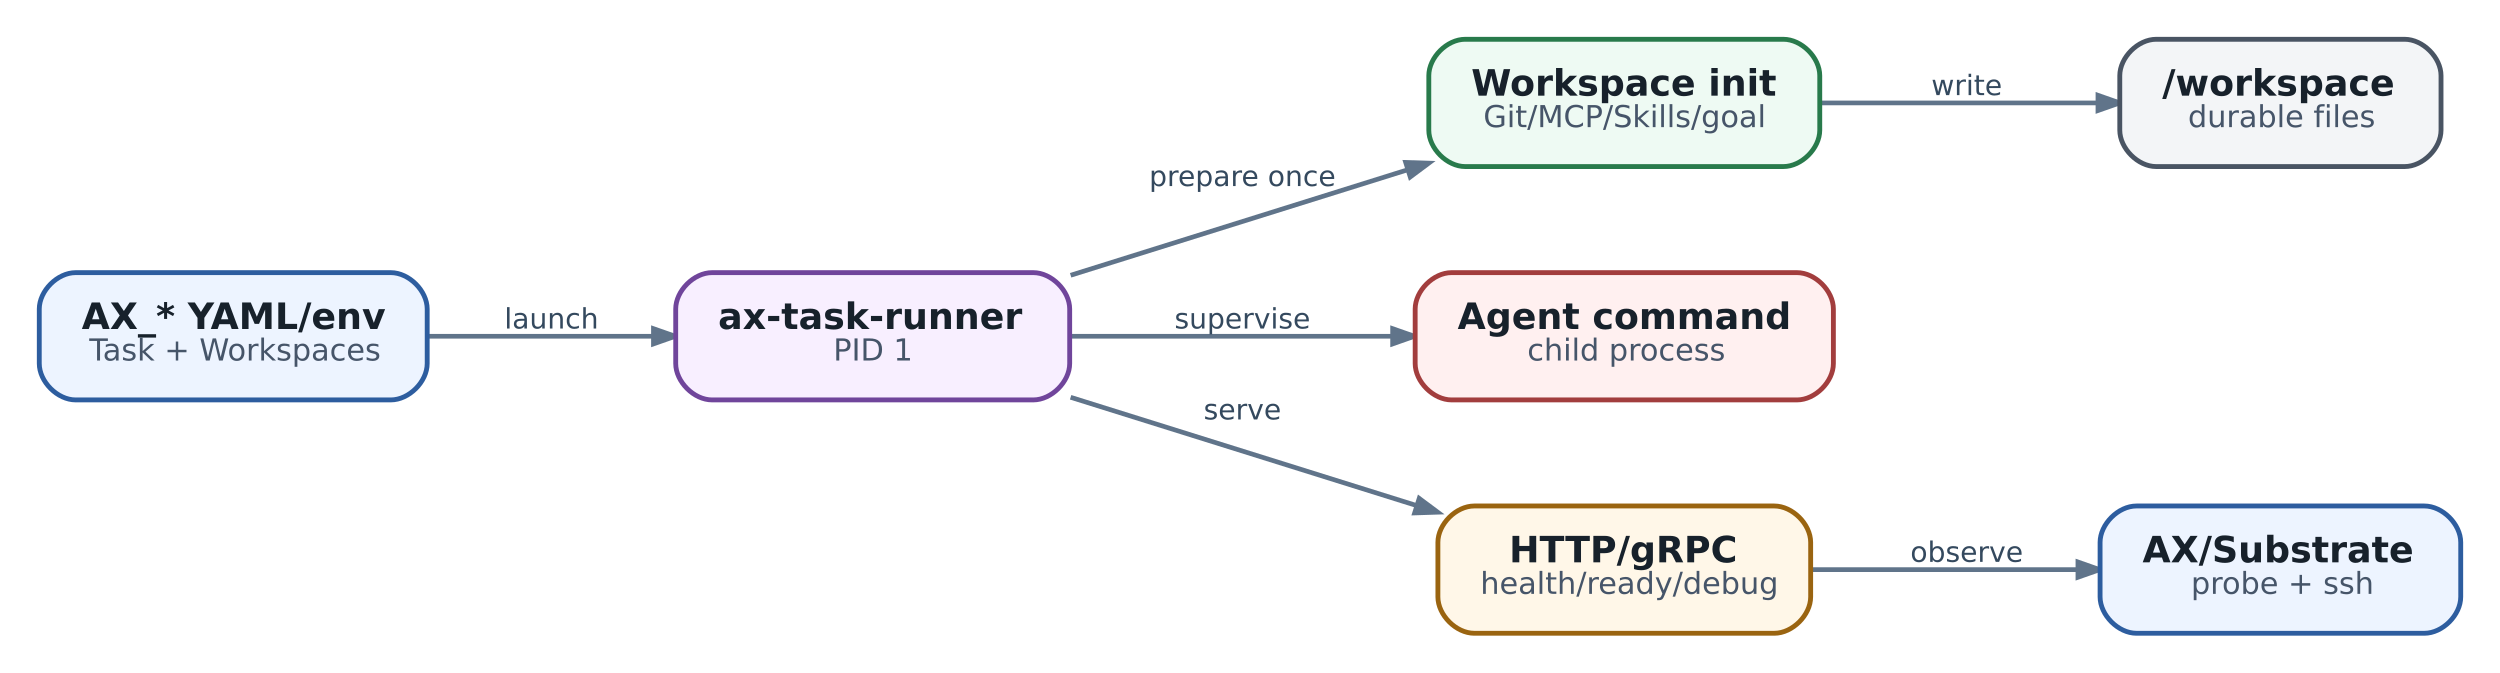
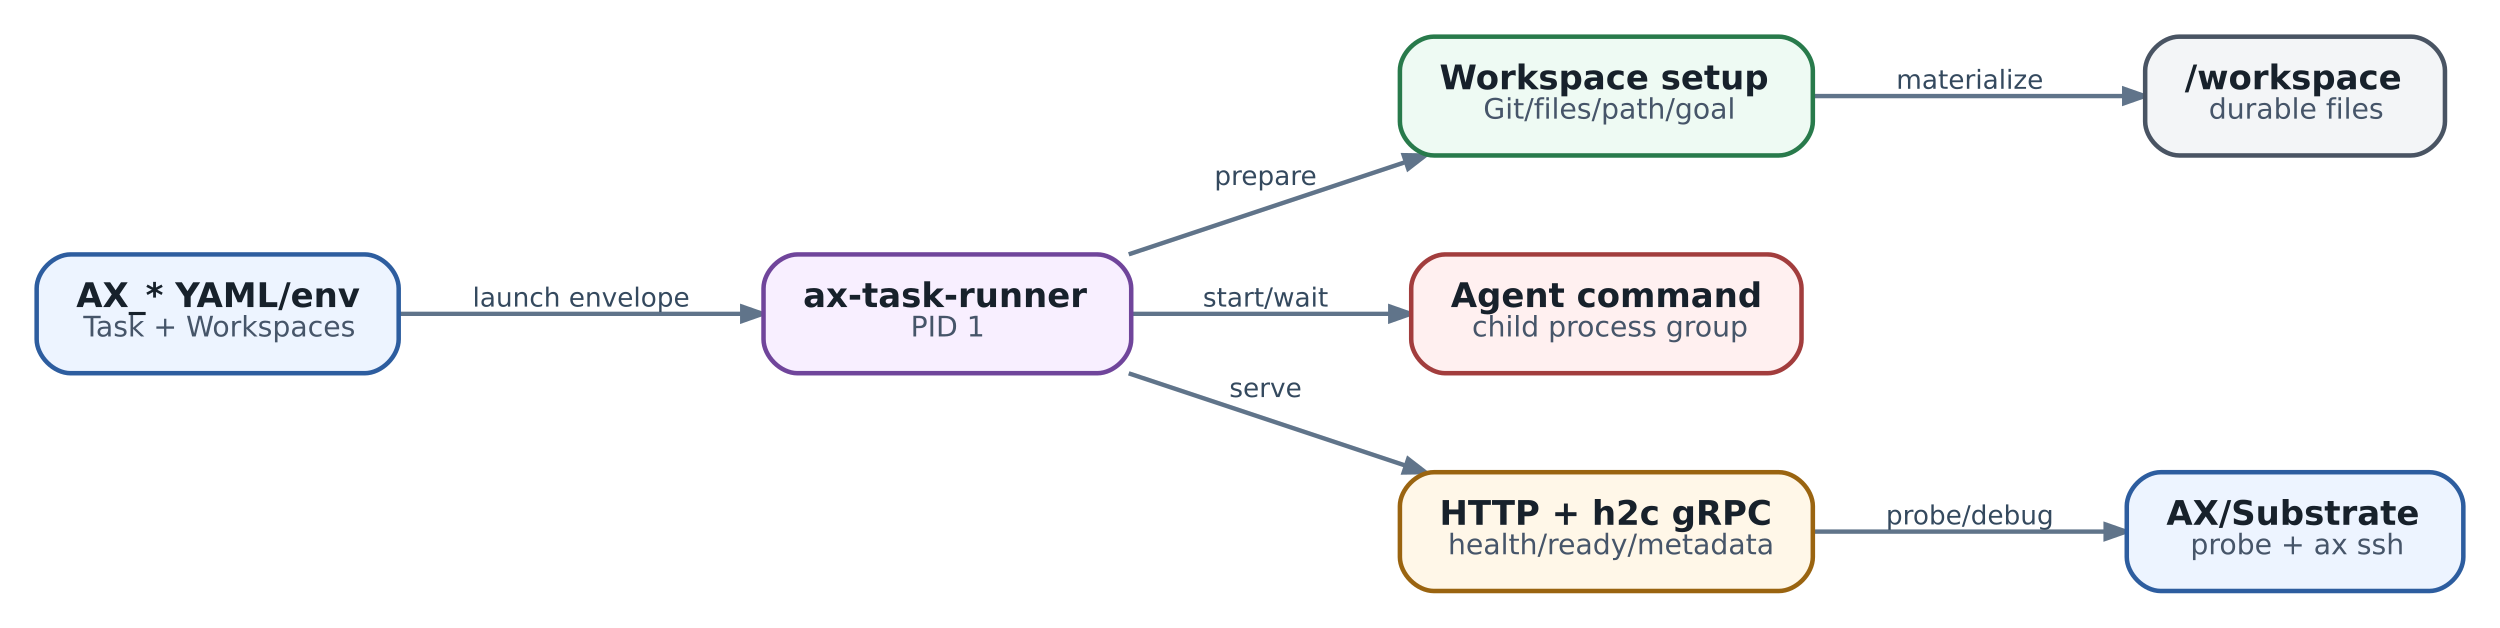
- <svg xmlns="http://www.w3.org/2000/svg" aria-label="Runner contract: почему PID 1 здесь является частью платформенного API" class="diagram diagram-redrawn" height="221.92" role="img" style="width:100%;height:auto;overflow:visible" viewBox="0 0 824.92 221.92" width="824.92">
+ <svg xmlns="http://www.w3.org/2000/svg" aria-label="Runner contract: граница между AX, sandbox и agent process" class="diagram diagram-redrawn" height="221.92" role="img" style="width:100%;height:auto;overflow:visible" viewBox="0 0 883.92 221.92" width="883.92">
  <g class="graph" transform="scale(1 1) rotate(0) translate(12.96 208.96)">
    <g class="edge">
-       <path d="M128.27,-98C151.68,-98 178.38,-98 202.47,-98" fill="none" stroke="#60748a" stroke-width="1.55" />
-       <polygon fill="#60748a" points="202.66,-100.52 209.86,-98 202.66,-95.48 202.66,-100.52" stroke="#60748a" stroke-width="1.55" />
-       <text fill="#34495e" font-family="DejaVu Sans" font-size="9.30" text-anchor="middle" x="169" y="-100.56">launch</text>
+       <path d="M128.28,-98C164.93,-98 211.18,-98 249.18,-98" fill="none" stroke="#60748a" stroke-width="1.55" />
+       <polygon fill="#60748a" points="249.47,-100.52 256.67,-98 249.47,-95.48 249.47,-100.52" stroke="#60748a" stroke-width="1.55" />
+       <text fill="#34495e" font-family="DejaVu Sans" font-size="9.30" text-anchor="middle" x="192.5" y="-100.56">launch envelope</text>
    </g>
    <g class="edge">
-       <path d="M340.31,-118.13C374.48,-128.82 416.54,-141.99 451.58,-152.96" fill="none" stroke="#60748a" stroke-width="1.55" />
-       <polygon fill="#60748a" points="450.86,-155.37 458.49,-155.12 452.37,-150.56 450.86,-155.37" stroke="#60748a" stroke-width="1.55" />
-       <text fill="#34495e" font-family="DejaVu Sans" font-size="9.30" text-anchor="middle" x="397" y="-147.56">prepare once</text>
+       <path d="M386.12,-119.04C416.42,-129.14 452.83,-141.28 483.98,-151.66" fill="none" stroke="#60748a" stroke-width="1.55" />
+       <polygon fill="#60748a" points="483.33,-154.1 490.95,-153.98 484.92,-149.32 483.33,-154.1" stroke="#60748a" stroke-width="1.55" />
+       <text fill="#34495e" font-family="DejaVu Sans" font-size="9.30" text-anchor="middle" x="434.5" y="-143.56">prepare</text>
    </g>
    <g class="edge">
-       <path d="M340.31,-98C372.74,-98 412.27,-98 446.17,-98" fill="none" stroke="#60748a" stroke-width="1.55" />
-       <polygon fill="#60748a" points="446.56,-100.52 453.76,-98 446.56,-95.48 446.56,-100.52" stroke="#60748a" stroke-width="1.55" />
-       <text fill="#34495e" font-family="DejaVu Sans" font-size="9.30" text-anchor="middle" x="397" y="-100.56">supervise</text>
+       <path d="M387.04,-98C415.35,-98 448.85,-98 478.38,-98" fill="none" stroke="#60748a" stroke-width="1.55" />
+       <polygon fill="#60748a" points="478.59,-100.52 485.79,-98 478.59,-95.48 478.59,-100.52" stroke="#60748a" stroke-width="1.55" />
+       <text fill="#34495e" font-family="DejaVu Sans" font-size="9.30" text-anchor="middle" x="434.5" y="-100.56">start/wait</text>
    </g>
    <g class="edge">
-       <path d="M340.31,-77.87C375.41,-66.88 418.84,-53.29 454.44,-42.15" fill="none" stroke="#60748a" stroke-width="1.55" />
-       <polygon fill="#60748a" points="455.33,-44.51 461.45,-39.95 453.82,-39.7 455.33,-44.51" stroke="#60748a" stroke-width="1.55" />
-       <text fill="#34495e" font-family="DejaVu Sans" font-size="9.30" text-anchor="middle" x="397" y="-70.56">serve</text>
+       <path d="M386.12,-76.96C416.42,-66.86 452.83,-54.72 483.98,-44.34" fill="none" stroke="#60748a" stroke-width="1.55" />
+       <polygon fill="#60748a" points="484.92,-46.68 490.95,-42.02 483.33,-41.9 484.92,-46.68" stroke="#60748a" stroke-width="1.55" />
+       <text fill="#34495e" font-family="DejaVu Sans" font-size="9.30" text-anchor="middle" x="434.5" y="-68.56">serve</text>
    </g>
    <g class="edge">
-       <path d="M587.78,-175C616.68,-175 650.66,-175 679.04,-175" fill="none" stroke="#60748a" stroke-width="1.55" />
-       <polygon fill="#60748a" points="679.3,-177.52 686.5,-175 679.3,-172.48 679.3,-177.52" stroke="#60748a" stroke-width="1.55" />
-       <text fill="#34495e" font-family="DejaVu Sans" font-size="9.30" text-anchor="middle" x="636" y="-177.56">write</text>
+       <path d="M628.13,-175C663.15,-175 704.71,-175 737.91,-175" fill="none" stroke="#60748a" stroke-width="1.55" />
+       <polygon fill="#60748a" points="738.09,-177.52 745.29,-175 738.09,-172.48 738.09,-177.52" stroke="#60748a" stroke-width="1.55" />
+       <text fill="#34495e" font-family="DejaVu Sans" font-size="9.30" text-anchor="middle" x="683.5" y="-177.56">materialize</text>
    </g>
    <g class="edge">
-       <path d="M584.61,-21C612.01,-21 644.47,-21 672.49,-21" fill="none" stroke="#60748a" stroke-width="1.55" />
-       <polygon fill="#60748a" points="672.69,-23.52 679.89,-21 672.69,-18.48 672.69,-23.52" stroke="#60748a" stroke-width="1.55" />
-       <text fill="#34495e" font-family="DejaVu Sans" font-size="9.30" text-anchor="middle" x="636" y="-23.56">observe</text>
+       <path d="M628.13,-21C660.81,-21 699.2,-21 731.16,-21" fill="none" stroke="#60748a" stroke-width="1.55" />
+       <polygon fill="#60748a" points="731.52,-23.52 738.72,-21 731.52,-18.48 731.52,-23.52" stroke="#60748a" stroke-width="1.55" />
+       <text fill="#34495e" font-family="DejaVu Sans" font-size="9.30" text-anchor="middle" x="683.5" y="-23.56">probe/debug</text>
    </g>
    <g class="node">
      <path d="M116,-119C116,-119 12,-119 12,-119 6,-119 0,-113 0,-107 0,-107 0,-89 0,-89 0,-83 6,-77 12,-77 12,-77 116,-77 116,-77 122,-77 128,-83 128,-89 128,-89 128,-107 128,-107 128,-113 122,-119 116,-119" fill="#edf4ff" stroke="#2d5d9f" stroke-width="1.6" />
      <text fill="#17212b" font-family="DejaVu Sans" font-size="12.00" font-weight="bold" text-anchor="start" x="14" y="-100.4">AX_* YAML/env</text>
      <text fill="#465569" font-family="DejaVu Sans" font-size="10.00" text-anchor="start" x="16.5" y="-90">Task + Workspaces</text>
    </g>
    <g class="node">
-       <path d="M328,-119C328,-119 222,-119 222,-119 216,-119 210,-113 210,-107 210,-107 210,-89 210,-89 210,-83 216,-77 222,-77 222,-77 328,-77 328,-77 334,-77 340,-83 340,-89 340,-89 340,-107 340,-107 340,-113 334,-119 328,-119" fill="#f8efff" stroke="#70459b" stroke-width="1.6" />
-       <text fill="#17212b" font-family="DejaVu Sans" font-size="12.00" font-weight="bold" text-anchor="start" x="224" y="-100.4">ax-task-runner</text>
-       <text fill="#465569" font-family="DejaVu Sans" font-size="10.00" text-anchor="start" x="262" y="-90">PID 1</text>
+       <path d="M375,-119C375,-119 269,-119 269,-119 263,-119 257,-113 257,-107 257,-107 257,-89 257,-89 257,-83 263,-77 269,-77 269,-77 375,-77 375,-77 381,-77 387,-83 387,-89 387,-89 387,-107 387,-107 387,-113 381,-119 375,-119" fill="#f8efff" stroke="#70459b" stroke-width="1.6" />
+       <text fill="#17212b" font-family="DejaVu Sans" font-size="12.00" font-weight="bold" text-anchor="start" x="271" y="-100.4">ax-task-runner</text>
+       <text fill="#465569" font-family="DejaVu Sans" font-size="10.00" text-anchor="start" x="309" y="-90">PID 1</text>
    </g>
    <g class="node">
-       <path d="M575.5,-196C575.5,-196 470.5,-196 470.5,-196 464.5,-196 458.5,-190 458.5,-184 458.5,-184 458.5,-166 458.5,-166 458.5,-160 464.5,-154 470.5,-154 470.5,-154 575.5,-154 575.5,-154 581.5,-154 587.5,-160 587.5,-166 587.5,-166 587.5,-184 587.5,-184 587.5,-190 581.5,-196 575.5,-196" fill="#eefaf3" stroke="#287a4b" stroke-width="1.6" />
-       <text fill="#17212b" font-family="DejaVu Sans" font-size="12.00" font-weight="bold" text-anchor="start" x="472.5" y="-177.4">Workspace init</text>
-       <text fill="#465569" font-family="DejaVu Sans" font-size="10.00" text-anchor="start" x="476.5" y="-167">Git/MCP/Skills/goal</text>
+       <path d="M616,-196C616,-196 494,-196 494,-196 488,-196 482,-190 482,-184 482,-184 482,-166 482,-166 482,-160 488,-154 494,-154 494,-154 616,-154 616,-154 622,-154 628,-160 628,-166 628,-166 628,-184 628,-184 628,-190 622,-196 616,-196" fill="#eefaf3" stroke="#287a4b" stroke-width="1.6" />
+       <text fill="#17212b" font-family="DejaVu Sans" font-size="12.00" font-weight="bold" text-anchor="start" x="496" y="-177.4">Workspace setup</text>
+       <text fill="#465569" font-family="DejaVu Sans" font-size="10.00" text-anchor="start" x="511.5" y="-167">Git/files/path/goal</text>
    </g>
    <g class="node">
-       <path d="M580,-119C580,-119 466,-119 466,-119 460,-119 454,-113 454,-107 454,-107 454,-89 454,-89 454,-83 460,-77 466,-77 466,-77 580,-77 580,-77 586,-77 592,-83 592,-89 592,-89 592,-107 592,-107 592,-113 586,-119 580,-119" fill="#fff0f0" stroke="#a23d3d" stroke-width="1.6" />
-       <text fill="#17212b" font-family="DejaVu Sans" font-size="12.00" font-weight="bold" text-anchor="start" x="468" y="-100.4">Agent command</text>
-       <text fill="#465569" font-family="DejaVu Sans" font-size="10.00" text-anchor="start" x="491" y="-90">child process</text>
+       <path d="M612,-119C612,-119 498,-119 498,-119 492,-119 486,-113 486,-107 486,-107 486,-89 486,-89 486,-83 492,-77 498,-77 498,-77 612,-77 612,-77 618,-77 624,-83 624,-89 624,-89 624,-107 624,-107 624,-113 618,-119 612,-119" fill="#fff0f0" stroke="#a23d3d" stroke-width="1.6" />
+       <text fill="#17212b" font-family="DejaVu Sans" font-size="12.00" font-weight="bold" text-anchor="start" x="500" y="-100.4">Agent command</text>
+       <text fill="#465569" font-family="DejaVu Sans" font-size="10.00" text-anchor="start" x="507.5" y="-90">child process group</text>
    </g>
    <g class="node">
-       <path d="M572.5,-42C572.5,-42 473.5,-42 473.5,-42 467.5,-42 461.5,-36 461.5,-30 461.5,-30 461.5,-12 461.5,-12 461.5,-6 467.5,0 473.5,0 473.5,0 572.5,0 572.5,0 578.5,0 584.5,-6 584.5,-12 584.5,-12 584.5,-30 584.5,-30 584.5,-36 578.5,-42 572.5,-42" fill="#fff7e8" stroke="#9a6410" stroke-width="1.6" />
-       <text fill="#17212b" font-family="DejaVu Sans" font-size="12.00" font-weight="bold" text-anchor="start" x="485" y="-23.4">HTTP/gRPC</text>
-       <text fill="#465569" font-family="DejaVu Sans" font-size="10.00" text-anchor="start" x="475.5" y="-13">health/ready/debug</text>
+       <path d="M616,-42C616,-42 494,-42 494,-42 488,-42 482,-36 482,-30 482,-30 482,-12 482,-12 482,-6 488,0 494,0 494,0 616,0 616,0 622,0 628,-6 628,-12 628,-12 628,-30 628,-30 628,-36 622,-42 616,-42" fill="#fff7e8" stroke="#9a6410" stroke-width="1.6" />
+       <text fill="#17212b" font-family="DejaVu Sans" font-size="12.00" font-weight="bold" text-anchor="start" x="496" y="-23.4">HTTP + h2c gRPC</text>
+       <text fill="#465569" font-family="DejaVu Sans" font-size="10.00" text-anchor="start" x="499" y="-13">health/ready/metadata</text>
    </g>
    <g class="node">
-       <path d="M780.5,-196C780.5,-196 698.5,-196 698.5,-196 692.5,-196 686.5,-190 686.5,-184 686.5,-184 686.5,-166 686.5,-166 686.5,-160 692.5,-154 698.5,-154 698.5,-154 780.5,-154 780.5,-154 786.5,-154 792.5,-160 792.5,-166 792.5,-166 792.5,-184 792.5,-184 792.5,-190 786.5,-196 780.5,-196" fill="#f3f5f7" stroke="#495463" stroke-width="1.6" />
-       <text fill="#17212b" font-family="DejaVu Sans" font-size="12.00" font-weight="bold" text-anchor="start" x="700.5" y="-177.4">/workspace</text>
-       <text fill="#465569" font-family="DejaVu Sans" font-size="10.00" text-anchor="start" x="709" y="-167">durable files</text>
+       <path d="M839.5,-196C839.5,-196 757.5,-196 757.5,-196 751.5,-196 745.5,-190 745.5,-184 745.5,-184 745.5,-166 745.5,-166 745.5,-160 751.5,-154 757.5,-154 757.5,-154 839.5,-154 839.5,-154 845.5,-154 851.5,-160 851.5,-166 851.5,-166 851.5,-184 851.5,-184 851.5,-190 845.5,-196 839.5,-196" fill="#f3f5f7" stroke="#495463" stroke-width="1.6" />
+       <text fill="#17212b" font-family="DejaVu Sans" font-size="12.00" font-weight="bold" text-anchor="start" x="759.5" y="-177.4">/workspace</text>
+       <text fill="#465569" font-family="DejaVu Sans" font-size="10.00" text-anchor="start" x="768" y="-167">durable files</text>
    </g>
    <g class="node">
-       <path d="M787,-42C787,-42 692,-42 692,-42 686,-42 680,-36 680,-30 680,-30 680,-12 680,-12 680,-6 686,0 692,0 692,0 787,0 787,0 793,0 799,-6 799,-12 799,-12 799,-30 799,-30 799,-36 793,-42 787,-42" fill="#edf4ff" stroke="#2d5d9f" stroke-width="1.6" />
-       <text fill="#17212b" font-family="DejaVu Sans" font-size="12.00" font-weight="bold" text-anchor="start" x="694" y="-23.4">AX/Substrate</text>
-       <text fill="#465569" font-family="DejaVu Sans" font-size="10.00" text-anchor="start" x="710" y="-13">probe + ssh</text>
+       <path d="M846,-42C846,-42 751,-42 751,-42 745,-42 739,-36 739,-30 739,-30 739,-12 739,-12 739,-6 745,0 751,0 751,0 846,0 846,0 852,0 858,-6 858,-12 858,-12 858,-30 858,-30 858,-36 852,-42 846,-42" fill="#edf4ff" stroke="#2d5d9f" stroke-width="1.6" />
+       <text fill="#17212b" font-family="DejaVu Sans" font-size="12.00" font-weight="bold" text-anchor="start" x="753" y="-23.4">AX/Substrate</text>
+       <text fill="#465569" font-family="DejaVu Sans" font-size="10.00" text-anchor="start" x="761.5" y="-13">probe + ax ssh</text>
    </g>
  </g>
</svg>
